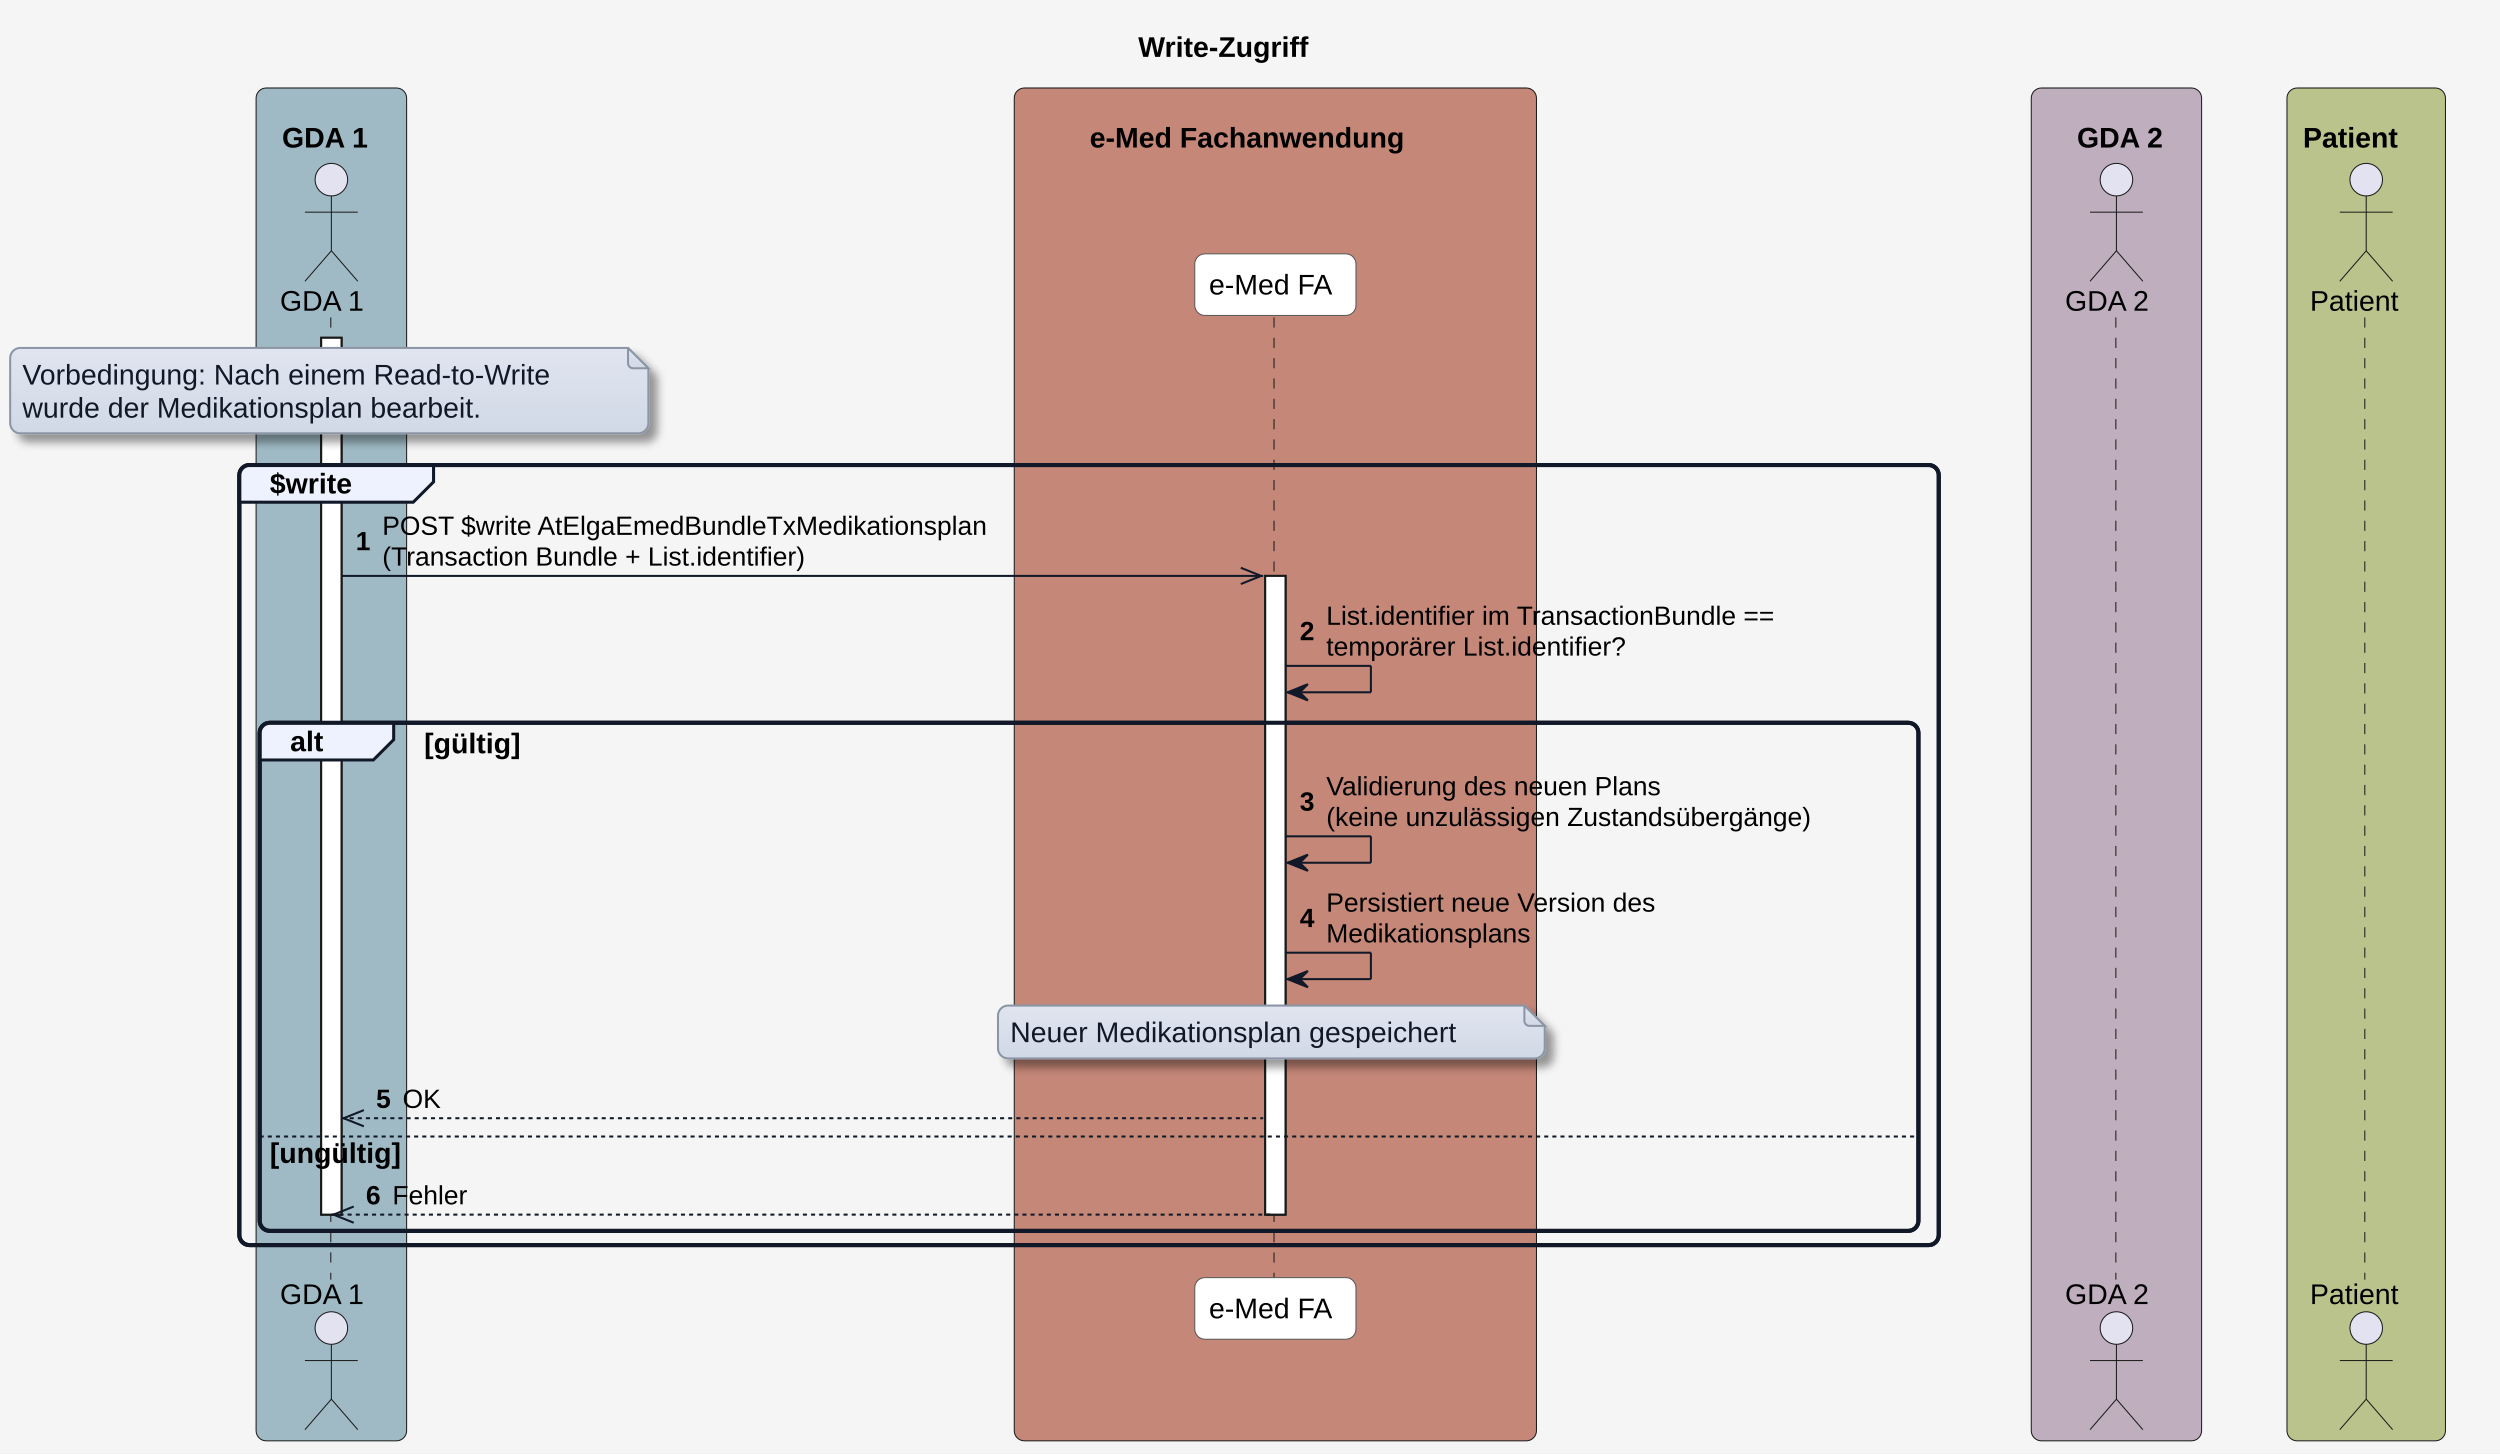
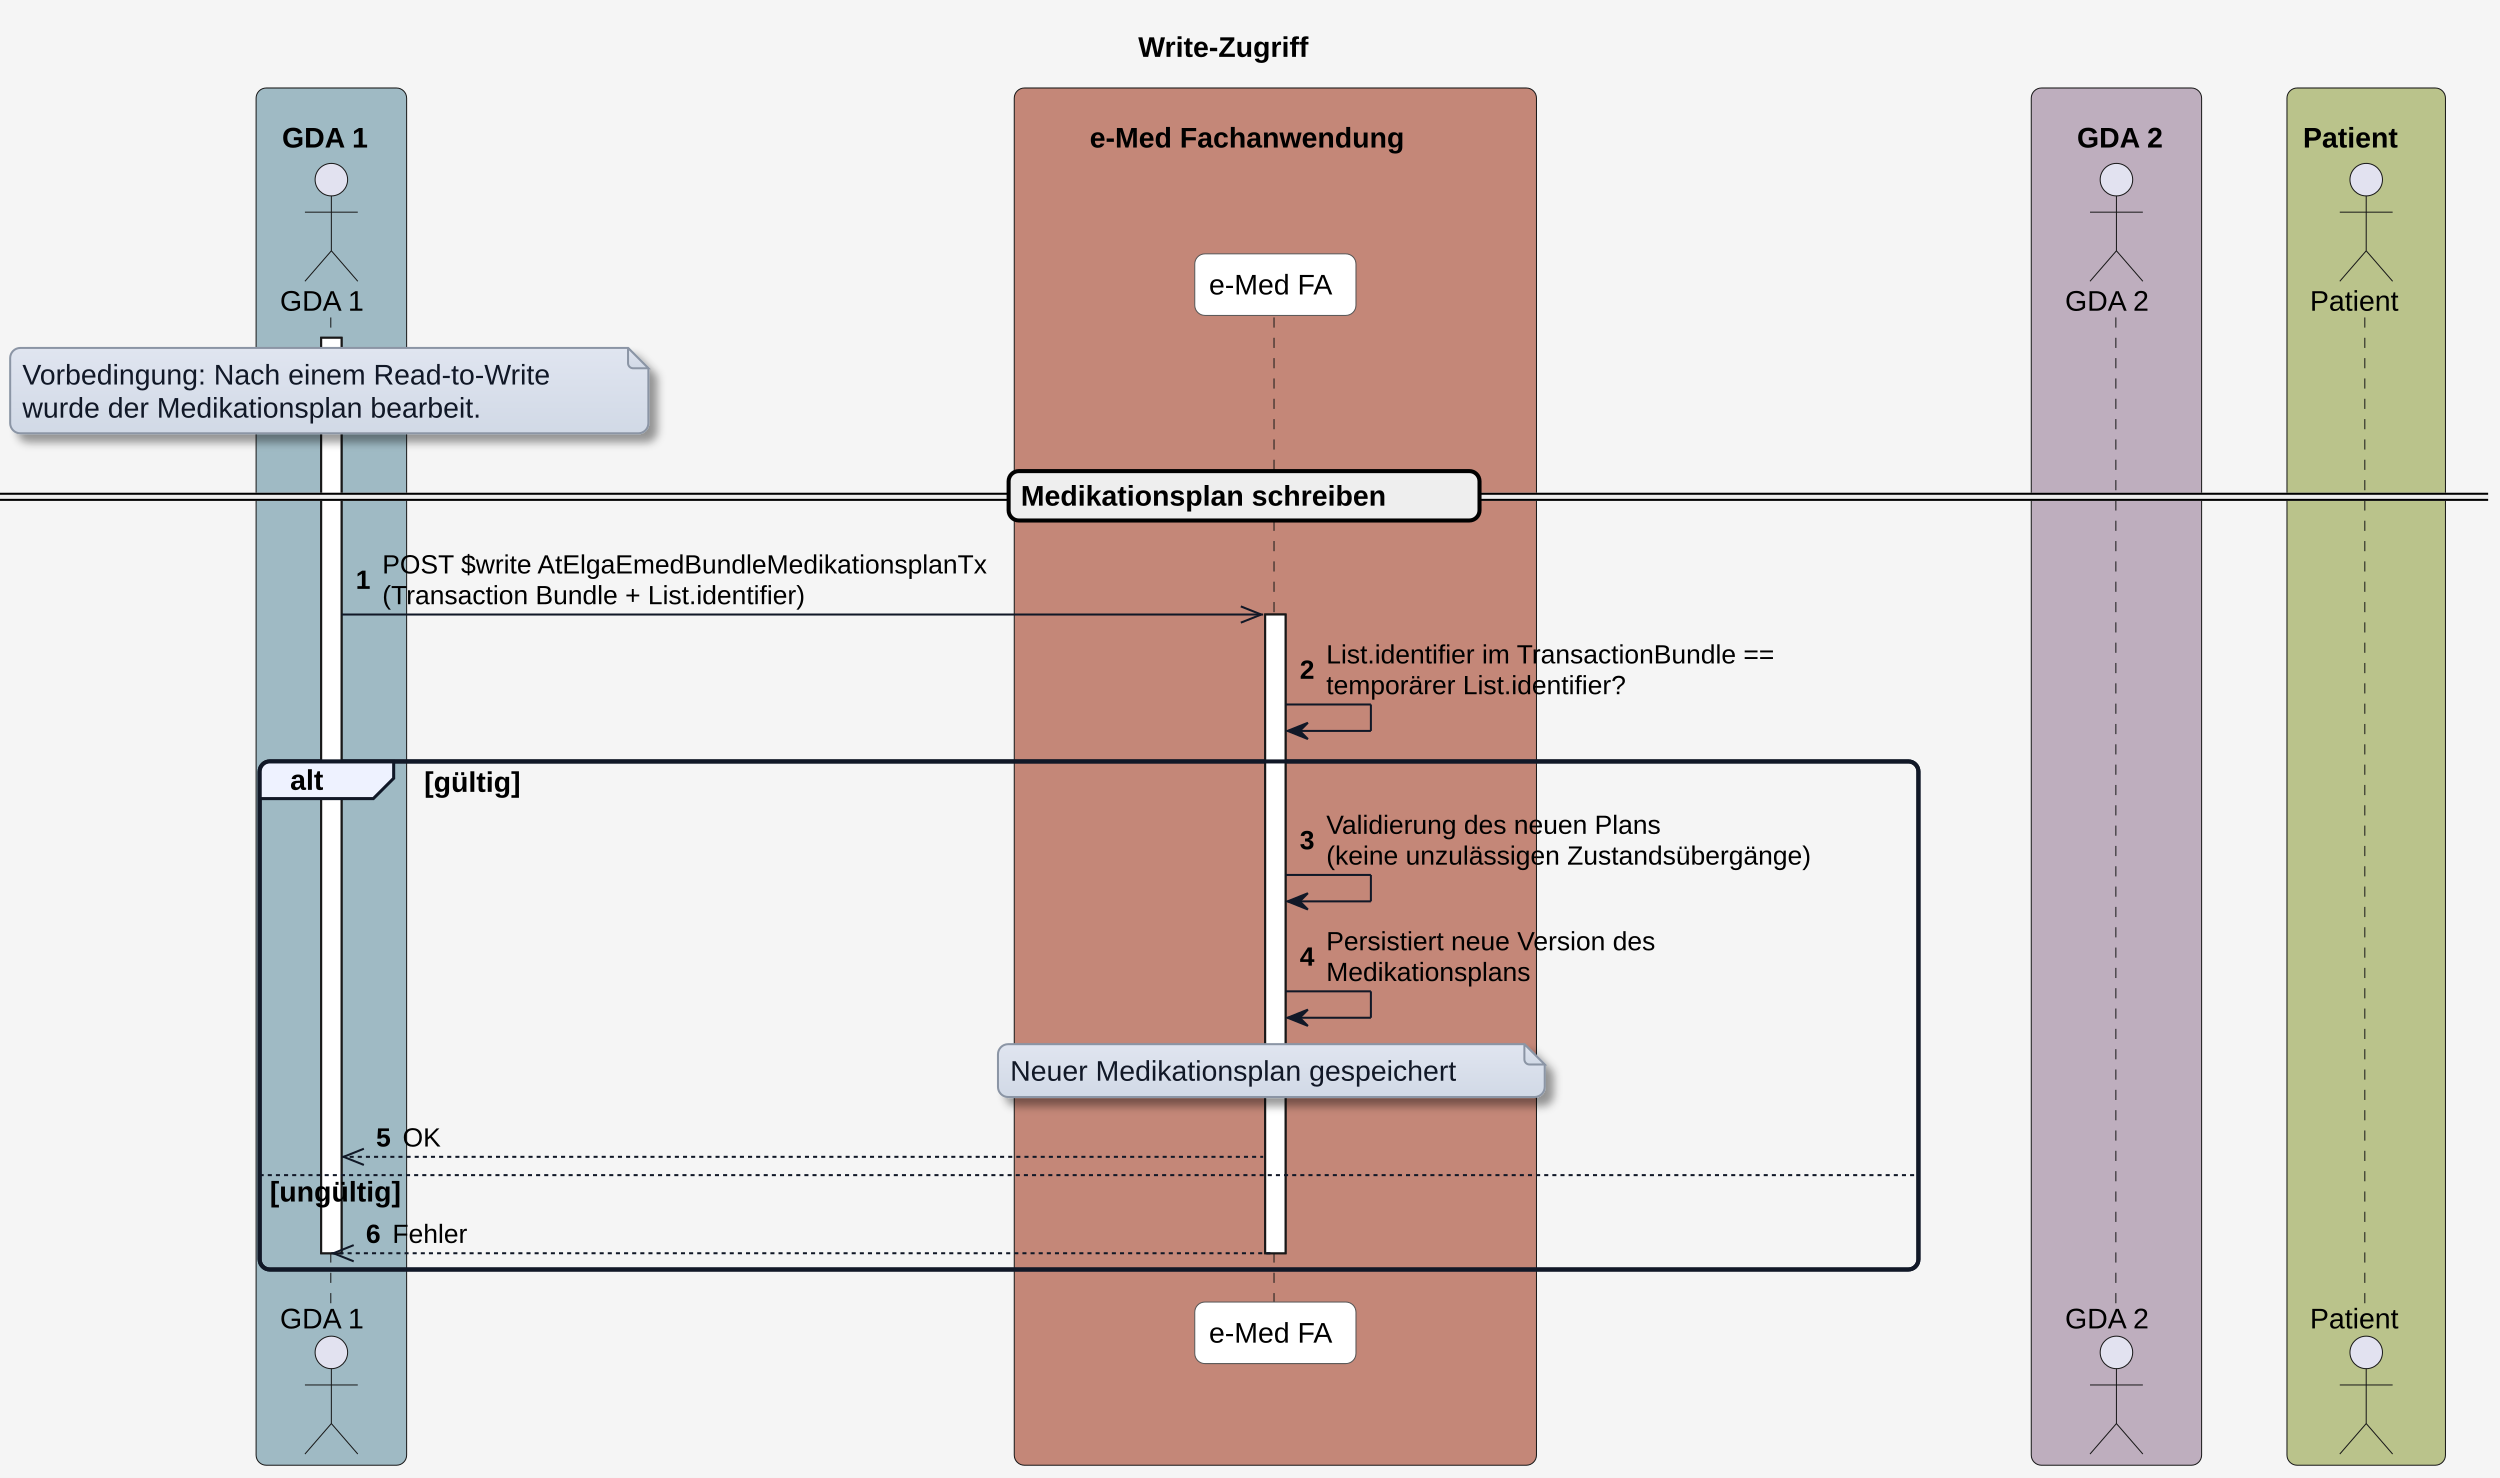
- <svg xmlns="http://www.w3.org/2000/svg" contentStyleType="text/css" data-diagram-type="SEQUENCE" height="715px" preserveAspectRatio="none" style="width:1230px;height:715px;background:#F5F5F5;" version="1.1" viewBox="0 0 1230 715" width="1230px" zoomAndPan="magnify">
+ <svg xmlns="http://www.w3.org/2000/svg" contentStyleType="text/css" data-diagram-type="SEQUENCE" height="727px" preserveAspectRatio="none" style="width:1230px;height:727px;background:#F5F5F5;" version="1.1" viewBox="0 0 1230 727" width="1230px" zoomAndPan="magnify">
  <defs>
-     <linearGradient id="g1ucpzm9x3hfbl0" x1="50%" x2="50%" y1="0%" y2="100%">
+     <linearGradient id="g3j3y6o9hntjm0" x1="50%" x2="50%" y1="0%" y2="100%">
      <stop offset="0%" stop-color="#E0E5F0" />
      <stop offset="100%" stop-color="#D1D9E6" />
    </linearGradient>
-     <filter height="300%" id="f1ucpzm9x3hfbl" width="300%" x="-1" y="-1">
+     <filter height="300%" id="f3j3y6o9hntjm" width="300%" x="-1" y="-1">
      <feGaussianBlur result="blurOut" stdDeviation="2" />
      <feColorMatrix in="blurOut" result="blurOut2" type="matrix" values="0 0 0 0 0 0 0 0 0 0 0 0 0 0 0 0 0 0 .4 0" />
      <feOffset dx="4" dy="4" in="blurOut2" result="blurOut3" />
      <feBlend in="SourceGraphic" in2="blurOut3" mode="normal" />
    </filter>
  </defs>
  <g>
-     <rect fill="#F5F5F5" height="715" style="stroke:none;stroke-width:1;" width="1230" x="0" y="0" />
+     <rect fill="#F5F5F5" height="727" style="stroke:none;stroke-width:1;" width="1230" x="0" y="0" />
    <g class="title" data-source-line="1">
      <text fill="#000000" font-family="'Arial'" font-size="14" font-weight="700" lengthAdjust="spacing" textLength="103.168" x="559.998" y="27.995">Write-Zugriff</text>
    </g>
-     <rect fill="#9FBAC4" height="665.594" rx="5" ry="5" style="stroke:#181818;stroke-width:0.5;" width="74.059" x="126" y="43.297" />
+     <rect fill="#9FBAC4" height="677.594" rx="5" ry="5" style="stroke:#181818;stroke-width:0.5;" width="74.059" x="126" y="43.297" />
    <text fill="#000000" font-family="'Arial'" font-size="14" font-weight="700" lengthAdjust="spacing" textLength="4.874" x="129" y="56.292"> </text>
    <text fill="#000000" font-family="'Arial'" font-size="14" font-weight="700" lengthAdjust="spacing" textLength="48.562" x="138.748" y="72.589">GDA 1</text>
-     <rect fill="#C48778" height="665.594" rx="5" ry="5" style="stroke:#181818;stroke-width:0.5;" width="256.927" x="499.016" y="43.297" />
+     <rect fill="#C48778" height="677.594" rx="5" ry="5" style="stroke:#181818;stroke-width:0.5;" width="256.927" x="499.016" y="43.297" />
    <text fill="#000000" font-family="'Arial'" font-size="14" font-weight="700" lengthAdjust="spacing" textLength="4.874" x="502.016" y="56.292"> </text>
    <text fill="#000000" font-family="'Arial'" font-size="14" font-weight="700" lengthAdjust="spacing" textLength="182.69" x="536.134" y="72.589">e-Med Fachanwendung</text>
-     <rect fill="#BEAEBE" height="665.594" rx="5" ry="5" style="stroke:#181818;stroke-width:0.5;" width="83.807" x="999.382" y="43.297" />
+     <rect fill="#BEAEBE" height="677.594" rx="5" ry="5" style="stroke:#181818;stroke-width:0.5;" width="83.807" x="999.382" y="43.297" />
    <text fill="#000000" font-family="'Arial'" font-size="14" font-weight="700" lengthAdjust="spacing" textLength="4.874" x="1002.382" y="56.292"> </text>
    <text fill="#000000" font-family="'Arial'" font-size="14" font-weight="700" lengthAdjust="spacing" textLength="48.562" x="1021.878" y="72.589">GDA 2</text>
-     <rect fill="#BAC38B" height="665.594" rx="5" ry="5" style="stroke:#181818;stroke-width:0.5;" width="77.976" x="1125.188" y="43.297" />
+     <rect fill="#BAC38B" height="677.594" rx="5" ry="5" style="stroke:#181818;stroke-width:0.5;" width="77.976" x="1125.188" y="43.297" />
    <text fill="#000000" font-family="'Arial'" font-size="14" font-weight="700" lengthAdjust="spacing" textLength="4.874" x="1128.188" y="56.292"> </text>
    <text fill="#000000" font-family="'Arial'" font-size="14" font-weight="700" lengthAdjust="spacing" textLength="57.353" x="1133.062" y="72.589">Patient</text>
    <g>
-       <rect fill="#FFFFFF" height="431.406" style="stroke:#181818;stroke-width:1;" width="10" x="158.029" y="166.188" />
+       <rect fill="#FFFFFF" height="450.406" style="stroke:#181818;stroke-width:1;" width="10" x="158.029" y="166.188" />
    </g>
    <g>
-       <rect fill="#FFFFFF" height="314.25" style="stroke:#181818;stroke-width:1;" width="10" x="622.48" y="283.344" />
+       <rect fill="#FFFFFF" height="314.25" style="stroke:#181818;stroke-width:1;" width="10" x="622.48" y="302.344" />
    </g>
-     <rect fill="none" height="383.812" rx="5" ry="5" style="stroke:#111827;stroke-width:2;" width="836.115" x="117.748" y="228.781" />
-     <rect fill="none" height="249.984" rx="5" ry="5" style="stroke:#111827;stroke-width:2;" width="816.115" x="127.748" y="355.609" />
+     <rect fill="none" height="249.984" rx="5" ry="5" style="stroke:#111827;stroke-width:2;" width="816.115" x="127.748" y="374.609" />
    <g class="participant-lifeline" data-entity-uid="part1" data-qualified-name="GDA_1" data-source-line="42" id="part1-lifeline">
      <g>
-         <rect fill="#000000" fill-opacity="0" height="473.406" width="8" x="159.029" y="156.188" />
-         <line style="stroke:#181818;stroke-width:0.5;stroke-dasharray:5,5;" x1="162.748" x2="162.748" y1="156.188" y2="629.594" />
+         <rect fill="#000000" fill-opacity="0" height="485.406" width="8" x="159.029" y="156.188" />
+         <line style="stroke:#181818;stroke-width:0.5;stroke-dasharray:5,5;" x1="162.748" x2="162.748" y1="156.188" y2="641.594" />
      </g>
    </g>
    <g class="participant-lifeline" data-entity-uid="part2" data-qualified-name="eMed_FA" data-source-line="46" id="part2-lifeline">
      <g>
-         <rect fill="#000000" fill-opacity="0" height="473.406" width="8" x="623.48" y="156.188" />
-         <line style="stroke:#181818;stroke-width:0.5;stroke-dasharray:5,5;" x1="626.817" x2="626.817" y1="156.188" y2="629.594" />
+         <rect fill="#000000" fill-opacity="0" height="485.406" width="8" x="623.48" y="156.188" />
+         <line style="stroke:#181818;stroke-width:0.5;stroke-dasharray:5,5;" x1="626.817" x2="626.817" y1="156.188" y2="641.594" />
      </g>
    </g>
    <g class="participant-lifeline" data-entity-uid="part3" data-qualified-name="GDA_2" data-source-line="50" id="part3-lifeline">
      <g>
-         <rect fill="#000000" fill-opacity="0" height="473.406" width="8" x="1037.285" y="156.188" />
-         <line style="stroke:#181818;stroke-width:0.5;stroke-dasharray:5,5;" x1="1041.003" x2="1041.003" y1="156.188" y2="629.594" />
+         <rect fill="#000000" fill-opacity="0" height="485.406" width="8" x="1037.285" y="156.188" />
+         <line style="stroke:#181818;stroke-width:0.5;stroke-dasharray:5,5;" x1="1041.003" x2="1041.003" y1="156.188" y2="641.594" />
      </g>
    </g>
    <g class="participant-lifeline" data-entity-uid="part4" data-qualified-name="Patient" data-source-line="54" id="part4-lifeline">
      <g>
-         <rect fill="#000000" fill-opacity="0" height="473.406" width="8" x="1160.176" y="156.188" />
-         <line style="stroke:#181818;stroke-width:0.5;stroke-dasharray:5,5;" x1="1163.488" x2="1163.488" y1="156.188" y2="629.594" />
+         <rect fill="#000000" fill-opacity="0" height="485.406" width="8" x="1160.176" y="156.188" />
+         <line style="stroke:#181818;stroke-width:0.5;stroke-dasharray:5,5;" x1="1163.488" x2="1163.488" y1="156.188" y2="641.594" />
      </g>
    </g>
    <g class="participant participant-head" data-entity-uid="part1" data-qualified-name="GDA_1" data-source-line="42" id="part1-head">
      <text fill="#000000" font-family="'Arial'" font-size="14" lengthAdjust="spacing" textLength="44.563" x="137.748" y="152.886">GDA 1</text>
      <ellipse cx="163.029" cy="88.391" fill="#E2E2F0" rx="8" ry="8" style="stroke:#181818;stroke-width:0.5;" />
      <path d="M163.029,96.391 L163.029,123.391 M150.029,104.391 L176.029,104.391 M163.029,123.391 L150.029,138.391 M163.029,123.391 L176.029,138.391" fill="none" style="stroke:#181818;stroke-width:0.5;" />
    </g>
    <g class="participant participant-tail" data-entity-uid="part1" data-qualified-name="GDA_1" data-source-line="42" id="part1-tail">
-       <text fill="#000000" font-family="'Arial'" font-size="14" lengthAdjust="spacing" textLength="44.563" x="137.748" y="641.589">GDA 1</text>
-       <ellipse cx="163.029" cy="653.391" fill="#E2E2F0" rx="8" ry="8" style="stroke:#181818;stroke-width:0.5;" />
-       <path d="M163.029,661.391 L163.029,688.391 M150.029,669.391 L176.029,669.391 M163.029,688.391 L150.029,703.391 M163.029,688.391 L176.029,703.391" fill="none" style="stroke:#181818;stroke-width:0.5;" />
+       <text fill="#000000" font-family="'Arial'" font-size="14" lengthAdjust="spacing" textLength="44.563" x="137.748" y="653.589">GDA 1</text>
+       <ellipse cx="163.029" cy="665.391" fill="#E2E2F0" rx="8" ry="8" style="stroke:#181818;stroke-width:0.5;" />
+       <path d="M163.029,673.391 L163.029,700.391 M150.029,681.391 L176.029,681.391 M163.029,700.391 L150.029,715.391 M163.029,700.391 L176.029,715.391" fill="none" style="stroke:#181818;stroke-width:0.5;" />
    </g>
    <g class="participant participant-head" data-entity-uid="part2" data-qualified-name="eMed_FA" data-source-line="46" id="part2-head">
      <rect fill="#FFFFFF" height="30.297" rx="5" ry="5" style="stroke:#555555;stroke-width:0.5;" width="79.324" x="587.817" y="124.891" />
      <text fill="#000000" font-family="'Arial'" font-size="14" lengthAdjust="spacing" textLength="65.324" x="594.817" y="144.886">e-Med FA</text>
    </g>
    <g class="participant participant-tail" data-entity-uid="part2" data-qualified-name="eMed_FA" data-source-line="46" id="part2-tail">
-       <rect fill="#FFFFFF" height="30.297" rx="5" ry="5" style="stroke:#555555;stroke-width:0.5;" width="79.324" x="587.817" y="628.594" />
-       <text fill="#000000" font-family="'Arial'" font-size="14" lengthAdjust="spacing" textLength="65.324" x="594.817" y="648.589">e-Med FA</text>
+       <rect fill="#FFFFFF" height="30.297" rx="5" ry="5" style="stroke:#555555;stroke-width:0.5;" width="79.324" x="587.817" y="640.594" />
+       <text fill="#000000" font-family="'Arial'" font-size="14" lengthAdjust="spacing" textLength="65.324" x="594.817" y="660.589">e-Med FA</text>
    </g>
    <g class="participant participant-head" data-entity-uid="part3" data-qualified-name="GDA_2" data-source-line="50" id="part3-head">
      <text fill="#000000" font-family="'Arial'" font-size="14" lengthAdjust="spacing" textLength="44.563" x="1016.003" y="152.886">GDA 2</text>
      <ellipse cx="1041.285" cy="88.391" fill="#E2E2F0" rx="8" ry="8" style="stroke:#181818;stroke-width:0.5;" />
      <path d="M1041.285,96.391 L1041.285,123.391 M1028.285,104.391 L1054.285,104.391 M1041.285,123.391 L1028.285,138.391 M1041.285,123.391 L1054.285,138.391" fill="none" style="stroke:#181818;stroke-width:0.5;" />
    </g>
    <g class="participant participant-tail" data-entity-uid="part3" data-qualified-name="GDA_2" data-source-line="50" id="part3-tail">
-       <text fill="#000000" font-family="'Arial'" font-size="14" lengthAdjust="spacing" textLength="44.563" x="1016.003" y="641.589">GDA 2</text>
-       <ellipse cx="1041.285" cy="653.391" fill="#E2E2F0" rx="8" ry="8" style="stroke:#181818;stroke-width:0.5;" />
-       <path d="M1041.285,661.391 L1041.285,688.391 M1028.285,669.391 L1054.285,669.391 M1041.285,688.391 L1028.285,703.391 M1041.285,688.391 L1054.285,703.391" fill="none" style="stroke:#181818;stroke-width:0.5;" />
+       <text fill="#000000" font-family="'Arial'" font-size="14" lengthAdjust="spacing" textLength="44.563" x="1016.003" y="653.589">GDA 2</text>
+       <ellipse cx="1041.285" cy="665.391" fill="#E2E2F0" rx="8" ry="8" style="stroke:#181818;stroke-width:0.5;" />
+       <path d="M1041.285,673.391 L1041.285,700.391 M1028.285,681.391 L1054.285,681.391 M1041.285,700.391 L1028.285,715.391 M1041.285,700.391 L1054.285,715.391" fill="none" style="stroke:#181818;stroke-width:0.5;" />
    </g>
    <g class="participant participant-head" data-entity-uid="part4" data-qualified-name="Patient" data-source-line="54" id="part4-head">
      <text fill="#000000" font-family="'Arial'" font-size="14" lengthAdjust="spacing" textLength="49.376" x="1136.488" y="152.886">Patient</text>
      <ellipse cx="1164.176" cy="88.391" fill="#E2E2F0" rx="8" ry="8" style="stroke:#181818;stroke-width:0.5;" />
      <path d="M1164.176,96.391 L1164.176,123.391 M1151.176,104.391 L1177.176,104.391 M1164.176,123.391 L1151.176,138.391 M1164.176,123.391 L1177.176,138.391" fill="none" style="stroke:#181818;stroke-width:0.5;" />
    </g>
    <g class="participant participant-tail" data-entity-uid="part4" data-qualified-name="Patient" data-source-line="54" id="part4-tail">
-       <text fill="#000000" font-family="'Arial'" font-size="14" lengthAdjust="spacing" textLength="49.376" x="1136.488" y="641.589">Patient</text>
-       <ellipse cx="1164.176" cy="653.391" fill="#E2E2F0" rx="8" ry="8" style="stroke:#181818;stroke-width:0.5;" />
-       <path d="M1164.176,661.391 L1164.176,688.391 M1151.176,669.391 L1177.176,669.391 M1164.176,688.391 L1151.176,703.391 M1164.176,688.391 L1177.176,703.391" fill="none" style="stroke:#181818;stroke-width:0.5;" />
+       <text fill="#000000" font-family="'Arial'" font-size="14" lengthAdjust="spacing" textLength="49.376" x="1136.488" y="653.589">Patient</text>
+       <ellipse cx="1164.176" cy="665.391" fill="#E2E2F0" rx="8" ry="8" style="stroke:#181818;stroke-width:0.5;" />
+       <path d="M1164.176,673.391 L1164.176,700.391 M1151.176,681.391 L1177.176,681.391 M1164.176,700.391 L1151.176,715.391 M1164.176,700.391 L1177.176,715.391" fill="none" style="stroke:#181818;stroke-width:0.5;" />
    </g>
    <g>
-       <rect fill="#FFFFFF" height="431.406" style="stroke:#181818;stroke-width:1;" width="10" x="158.029" y="166.188" />
+       <rect fill="#FFFFFF" height="450.406" style="stroke:#181818;stroke-width:1;" width="10" x="158.029" y="166.188" />
    </g>
    <g>
-       <rect fill="#FFFFFF" height="314.25" style="stroke:#181818;stroke-width:1;" width="10" x="622.48" y="283.344" />
+       <rect fill="#FFFFFF" height="314.25" style="stroke:#181818;stroke-width:1;" width="10" x="622.48" y="302.344" />
    </g>
-     <path d="M5,176.188 L5,208.188 A5,5 0 0 0 10,213.188 L314,213.188 A5,5 0 0 0 319,208.188 L319,181.188 L309,171.188 L10,171.188 A5,5 0 0 0 5,176.188" fill="url(#g1ucpzm9x3hfbl0)" filter="url(#f1ucpzm9x3hfbl)" style="stroke:#8B95A5;stroke-width:1;" />
-     <path d="M309,171.188 L309,178.688 A2.5,2.5 0 0 0 311.5,181.188 L319,181.188 L309,171.188" fill="url(#g1ucpzm9x3hfbl0)" style="stroke:#8B95A5;stroke-width:1;" />
+     <path d="M5,176.188 L5,208.188 A5,5 0 0 0 10,213.188 L314,213.188 A5,5 0 0 0 319,208.188 L319,181.188 L309,171.188 L10,171.188 A5,5 0 0 0 5,176.188" fill="url(#g3j3y6o9hntjm0)" filter="url(#f3j3y6o9hntjm)" style="stroke:#8B95A5;stroke-width:1;" />
+     <path d="M309,171.188 L309,178.688 A2.5,2.5 0 0 0 311.5,181.188 L319,181.188 L309,171.188" fill="url(#g3j3y6o9hntjm0)" style="stroke:#8B95A5;stroke-width:1;" />
    <text fill="#111827" font-family="'Arial'" font-size="14" lengthAdjust="spacing" textLength="293.44" x="11" y="189.183">Vorbedingung: Nach einem Read-to-Write</text>
    <text fill="#111827" font-family="'Arial'" font-size="14" lengthAdjust="spacing" textLength="257.845" x="11" y="205.48">wurde der Medikationsplan bearbeit.</text>
-     <path d="M122.748,228.781 L213.313,228.781 L213.313,237.078 L203.313,247.078 L117.748,247.078 L117.748,233.781 A5,5 0 0 1 122.748,228.781" fill="#EEF2FF" style="stroke:#111827;stroke-width:1.5;" />
-     <rect fill="none" height="383.812" rx="5" ry="5" style="stroke:#111827;stroke-width:2;" width="836.115" x="117.748" y="228.781" />
-     <text fill="#000000" font-family="'Arial'" font-size="14" font-weight="700" lengthAdjust="spacing" textLength="50.565" x="132.748" y="242.776">$write</text>
+     <rect fill="#EEEEEE" height="3" rx="5" ry="5" style="stroke:#EEEEEE;stroke-width:1;" width="1224.164" x="0" y="242.93" />
+     <line style="stroke:#000000;stroke-width:1;" x1="0" x2="1224.164" y1="242.93" y2="242.93" />
+     <line style="stroke:#000000;stroke-width:1;" x1="0" x2="1224.164" y1="245.93" y2="245.93" />
+     <rect fill="#EEEEEE" height="24.297" rx="5" ry="5" style="stroke:#000000;stroke-width:2;" width="231.677" x="496.244" y="231.781" />
+     <text fill="#000000" font-family="'Arial'" font-size="14" font-weight="700" lengthAdjust="spacing" textLength="212.803" x="502.244" y="248.776">Medikationsplan schreiben</text>
    <g class="message" data-entity-1="part1" data-entity-2="part2" data-source-line="69" id="msg1">
-       <line style="stroke:#111827;stroke-width:1;" x1="620.48" x2="610.48" y1="283.344" y2="279.344" />
-       <line style="stroke:#111827;stroke-width:1;" x1="620.48" x2="610.48" y1="283.344" y2="287.344" />
-       <line style="stroke:#111827;stroke-width:1;" x1="168.029" x2="621.48" y1="283.344" y2="283.344" />
-       <text fill="#000000" font-family="'Arial'" font-size="13" font-weight="700" lengthAdjust="spacing" textLength="9.045" x="175.029" y="270.711">1</text>
-       <text fill="#000000" font-family="'Arial'" font-size="13" lengthAdjust="spacing" textLength="329.856" x="188.075" y="263.145">POST $write AtElgaEmedBundleTxMedikationsplan</text>
-       <text fill="#000000" font-family="'Arial'" font-size="13" lengthAdjust="spacing" textLength="240.17" x="188.075" y="278.278">(Transaction Bundle + List.identifier)</text>
+       <line style="stroke:#111827;stroke-width:1;" x1="620.48" x2="610.48" y1="302.344" y2="298.344" />
+       <line style="stroke:#111827;stroke-width:1;" x1="620.48" x2="610.48" y1="302.344" y2="306.344" />
+       <line style="stroke:#111827;stroke-width:1;" x1="168.029" x2="621.48" y1="302.344" y2="302.344" />
+       <text fill="#000000" font-family="'Arial'" font-size="13" font-weight="700" lengthAdjust="spacing" textLength="9.045" x="175.029" y="289.711">1</text>
+       <text fill="#000000" font-family="'Arial'" font-size="13" lengthAdjust="spacing" textLength="329.856" x="188.075" y="282.145">POST $write AtElgaEmedBundleMedikationsplanTx</text>
+       <text fill="#000000" font-family="'Arial'" font-size="13" lengthAdjust="spacing" textLength="240.17" x="188.075" y="297.278">(Transaction Bundle + List.identifier)</text>
    </g>
    <g class="message" data-entity-1="part2" data-entity-2="part2" data-source-line="72" id="msg2">
-       <line style="stroke:#111827;stroke-width:1;" x1="632.48" x2="674.48" y1="327.609" y2="327.609" />
-       <line style="stroke:#111827;stroke-width:1;" x1="674.48" x2="674.48" y1="327.609" y2="340.609" />
-       <line style="stroke:#111827;stroke-width:1;" x1="633.48" x2="674.48" y1="340.609" y2="340.609" />
-       <polygon fill="#111827" points="643.48,336.609,633.48,340.609,643.48,344.609,639.48,340.609" style="stroke:#111827;stroke-width:1;" />
-       <text fill="#000000" font-family="'Arial'" font-size="13" font-weight="700" lengthAdjust="spacing" textLength="9.045" x="639.48" y="314.977">2</text>
-       <text fill="#000000" font-family="'Arial'" font-size="13" lengthAdjust="spacing" textLength="257.194" x="652.525" y="307.411">List.identifier im TransactionBundle ==</text>
-       <text fill="#000000" font-family="'Arial'" font-size="13" lengthAdjust="spacing" textLength="170.193" x="652.525" y="322.543">temporärer List.identifier?</text>
+       <line style="stroke:#111827;stroke-width:1;" x1="632.48" x2="674.48" y1="346.609" y2="346.609" />
+       <line style="stroke:#111827;stroke-width:1;" x1="674.48" x2="674.48" y1="346.609" y2="359.609" />
+       <line style="stroke:#111827;stroke-width:1;" x1="633.48" x2="674.48" y1="359.609" y2="359.609" />
+       <polygon fill="#111827" points="643.48,355.609,633.48,359.609,643.48,363.609,639.48,359.609" style="stroke:#111827;stroke-width:1;" />
+       <text fill="#000000" font-family="'Arial'" font-size="13" font-weight="700" lengthAdjust="spacing" textLength="9.045" x="639.48" y="333.977">2</text>
+       <text fill="#000000" font-family="'Arial'" font-size="13" lengthAdjust="spacing" textLength="257.194" x="652.525" y="326.411">List.identifier im TransactionBundle ==</text>
+       <text fill="#000000" font-family="'Arial'" font-size="13" lengthAdjust="spacing" textLength="170.193" x="652.525" y="341.543">temporärer List.identifier?</text>
    </g>
-     <path d="M132.748,355.609 L193.686,355.609 L193.686,363.906 L183.686,373.906 L127.748,373.906 L127.748,360.609 A5,5 0 0 1 132.748,355.609" fill="#EEF2FF" style="stroke:#111827;stroke-width:1.5;" />
-     <rect fill="none" height="249.984" rx="5" ry="5" style="stroke:#111827;stroke-width:2;" width="816.115" x="127.748" y="355.609" />
-     <text fill="#000000" font-family="'Arial'" font-size="14" font-weight="700" lengthAdjust="spacing" textLength="20.939" x="142.748" y="369.604">alt</text>
-     <text fill="#000000" font-family="'Arial'" font-size="14" font-weight="700" lengthAdjust="spacing" textLength="59.097" x="208.686" y="370.604">[gültig]</text>
+     <path d="M132.748,374.609 L193.686,374.609 L193.686,382.906 L183.686,392.906 L127.748,392.906 L127.748,379.609 A5,5 0 0 1 132.748,374.609" fill="#EEF2FF" style="stroke:#111827;stroke-width:1.5;" />
+     <rect fill="none" height="249.984" rx="5" ry="5" style="stroke:#111827;stroke-width:2;" width="816.115" x="127.748" y="374.609" />
+     <text fill="#000000" font-family="'Arial'" font-size="14" font-weight="700" lengthAdjust="spacing" textLength="20.939" x="142.748" y="388.604">alt</text>
+     <text fill="#000000" font-family="'Arial'" font-size="14" font-weight="700" lengthAdjust="spacing" textLength="59.097" x="208.686" y="389.604">[gültig]</text>
    <g class="message" data-entity-1="part2" data-entity-2="part2" data-source-line="75" id="msg3">
-       <line style="stroke:#111827;stroke-width:1;" x1="632.48" x2="674.48" y1="411.469" y2="411.469" />
-       <line style="stroke:#111827;stroke-width:1;" x1="674.48" x2="674.48" y1="411.469" y2="424.469" />
-       <line style="stroke:#111827;stroke-width:1;" x1="633.48" x2="674.48" y1="424.469" y2="424.469" />
-       <polygon fill="#111827" points="643.48,420.469,633.48,424.469,643.48,428.469,639.48,424.469" style="stroke:#111827;stroke-width:1;" />
-       <text fill="#000000" font-family="'Arial'" font-size="13" font-weight="700" lengthAdjust="spacing" textLength="9.045" x="639.48" y="398.836">3</text>
-       <text fill="#000000" font-family="'Arial'" font-size="13" lengthAdjust="spacing" textLength="184.583" x="652.525" y="391.27">Validierung des neuen Plans</text>
-       <text fill="#000000" font-family="'Arial'" font-size="13" lengthAdjust="spacing" textLength="269.337" x="652.525" y="406.403">(keine unzulässigen Zustandsübergänge)</text>
+       <line style="stroke:#111827;stroke-width:1;" x1="632.48" x2="674.48" y1="430.469" y2="430.469" />
+       <line style="stroke:#111827;stroke-width:1;" x1="674.48" x2="674.48" y1="430.469" y2="443.469" />
+       <line style="stroke:#111827;stroke-width:1;" x1="633.48" x2="674.48" y1="443.469" y2="443.469" />
+       <polygon fill="#111827" points="643.48,439.469,633.48,443.469,643.48,447.469,639.48,443.469" style="stroke:#111827;stroke-width:1;" />
+       <text fill="#000000" font-family="'Arial'" font-size="13" font-weight="700" lengthAdjust="spacing" textLength="9.045" x="639.48" y="417.836">3</text>
+       <text fill="#000000" font-family="'Arial'" font-size="13" lengthAdjust="spacing" textLength="184.583" x="652.525" y="410.27">Validierung des neuen Plans</text>
+       <text fill="#000000" font-family="'Arial'" font-size="13" lengthAdjust="spacing" textLength="269.337" x="652.525" y="425.403">(keine unzulässigen Zustandsübergänge)</text>
    </g>
    <g class="message" data-entity-1="part2" data-entity-2="part2" data-source-line="76" id="msg4">
-       <line style="stroke:#111827;stroke-width:1;" x1="632.48" x2="674.48" y1="468.734" y2="468.734" />
-       <line style="stroke:#111827;stroke-width:1;" x1="674.48" x2="674.48" y1="468.734" y2="481.734" />
-       <line style="stroke:#111827;stroke-width:1;" x1="633.48" x2="674.48" y1="481.734" y2="481.734" />
-       <polygon fill="#111827" points="643.48,477.734,633.48,481.734,643.48,485.734,639.48,481.734" style="stroke:#111827;stroke-width:1;" />
-       <text fill="#000000" font-family="'Arial'" font-size="13" font-weight="700" lengthAdjust="spacing" textLength="9.045" x="639.48" y="456.102">4</text>
-       <text fill="#000000" font-family="'Arial'" font-size="13" lengthAdjust="spacing" textLength="182.197" x="652.525" y="448.536">Persistiert neue Version des</text>
-       <text fill="#000000" font-family="'Arial'" font-size="13" lengthAdjust="spacing" textLength="113.09" x="652.525" y="463.668">Medikationsplans</text>
+       <line style="stroke:#111827;stroke-width:1;" x1="632.48" x2="674.48" y1="487.734" y2="487.734" />
+       <line style="stroke:#111827;stroke-width:1;" x1="674.48" x2="674.48" y1="487.734" y2="500.734" />
+       <line style="stroke:#111827;stroke-width:1;" x1="633.48" x2="674.48" y1="500.734" y2="500.734" />
+       <polygon fill="#111827" points="643.48,496.734,633.48,500.734,643.48,504.734,639.48,500.734" style="stroke:#111827;stroke-width:1;" />
+       <text fill="#000000" font-family="'Arial'" font-size="13" font-weight="700" lengthAdjust="spacing" textLength="9.045" x="639.48" y="475.102">4</text>
+       <text fill="#000000" font-family="'Arial'" font-size="13" lengthAdjust="spacing" textLength="182.197" x="652.525" y="467.536">Persistiert neue Version des</text>
+       <text fill="#000000" font-family="'Arial'" font-size="13" lengthAdjust="spacing" textLength="113.09" x="652.525" y="482.668">Medikationsplans</text>
    </g>
-     <path d="M491,499.734 L491,515.734 A5,5 0 0 0 496,520.734 L755,520.734 A5,5 0 0 0 760,515.734 L760,504.734 L750,494.734 L496,494.734 A5,5 0 0 0 491,499.734" fill="url(#g1ucpzm9x3hfbl0)" filter="url(#f1ucpzm9x3hfbl)" style="stroke:#8B95A5;stroke-width:1;" />
-     <path d="M750,494.734 L750,502.234 A2.5,2.5 0 0 0 752.5,504.734 L760,504.734 L750,494.734" fill="url(#g1ucpzm9x3hfbl0)" style="stroke:#8B95A5;stroke-width:1;" />
-     <text fill="#111827" font-family="'Arial'" font-size="14" lengthAdjust="spacing" textLength="248.336" x="497" y="512.73">Neuer Medikationsplan gespeichert</text>
+     <path d="M491,518.734 L491,534.734 A5,5 0 0 0 496,539.734 L755,539.734 A5,5 0 0 0 760,534.734 L760,523.734 L750,513.734 L496,513.734 A5,5 0 0 0 491,518.734" fill="url(#g3j3y6o9hntjm0)" filter="url(#f3j3y6o9hntjm)" style="stroke:#8B95A5;stroke-width:1;" />
+     <path d="M750,513.734 L750,521.234 A2.5,2.5 0 0 0 752.5,523.734 L760,523.734 L750,513.734" fill="url(#g3j3y6o9hntjm0)" style="stroke:#8B95A5;stroke-width:1;" />
+     <text fill="#111827" font-family="'Arial'" font-size="14" lengthAdjust="spacing" textLength="248.336" x="497" y="531.73">Neuer Medikationsplan gespeichert</text>
    <g class="message" data-entity-1="part2" data-entity-2="part1" data-source-line="82" id="msg5">
-       <line style="stroke:#111827;stroke-width:1;" x1="169.029" x2="179.029" y1="550.164" y2="546.164" />
-       <line style="stroke:#111827;stroke-width:1;" x1="169.029" x2="179.029" y1="550.164" y2="554.164" />
-       <line style="stroke:#111827;stroke-width:1;stroke-dasharray:2,2;" x1="168.029" x2="621.48" y1="550.164" y2="550.164" />
-       <text fill="#000000" font-family="'Arial'" font-size="13" font-weight="700" lengthAdjust="spacing" textLength="9.045" x="185.029" y="545.098">5</text>
-       <text fill="#000000" font-family="'Arial'" font-size="13" lengthAdjust="spacing" textLength="18.757" x="198.075" y="545.098">OK</text>
+       <line style="stroke:#111827;stroke-width:1;" x1="169.029" x2="179.029" y1="569.164" y2="565.164" />
+       <line style="stroke:#111827;stroke-width:1;" x1="169.029" x2="179.029" y1="569.164" y2="573.164" />
+       <line style="stroke:#111827;stroke-width:1;stroke-dasharray:2,2;" x1="168.029" x2="621.48" y1="569.164" y2="569.164" />
+       <text fill="#000000" font-family="'Arial'" font-size="13" font-weight="700" lengthAdjust="spacing" textLength="9.045" x="185.029" y="564.098">5</text>
+       <text fill="#000000" font-family="'Arial'" font-size="13" lengthAdjust="spacing" textLength="18.757" x="198.075" y="564.098">OK</text>
    </g>
-     <line style="stroke:#111827;stroke-width:1;stroke-dasharray:2,2;" x1="127.748" x2="943.862" y1="559.164" y2="559.164" />
-     <text fill="#000000" font-family="'Arial'" font-size="14" font-weight="700" lengthAdjust="spacing" textLength="79.03" x="132.748" y="572.159">[ungültig]</text>
+     <line style="stroke:#111827;stroke-width:1;stroke-dasharray:2,2;" x1="127.748" x2="943.862" y1="578.164" y2="578.164" />
+     <text fill="#000000" font-family="'Arial'" font-size="14" font-weight="700" lengthAdjust="spacing" textLength="79.03" x="132.748" y="591.159">[ungültig]</text>
    <g class="message" data-entity-1="part2" data-entity-2="part1" data-source-line="86" id="msg6">
-       <line style="stroke:#111827;stroke-width:1;" x1="164.029" x2="174.029" y1="597.594" y2="593.594" />
-       <line style="stroke:#111827;stroke-width:1;" x1="164.029" x2="174.029" y1="597.594" y2="601.594" />
-       <line style="stroke:#111827;stroke-width:1;stroke-dasharray:2,2;" x1="163.029" x2="626.48" y1="597.594" y2="597.594" />
-       <text fill="#000000" font-family="'Arial'" font-size="13" font-weight="700" lengthAdjust="spacing" textLength="9.045" x="180.029" y="592.528">6</text>
-       <text fill="#000000" font-family="'Arial'" font-size="13" lengthAdjust="spacing" textLength="40.669" x="193.075" y="592.528">Fehler</text>
+       <line style="stroke:#111827;stroke-width:1;" x1="164.029" x2="174.029" y1="616.594" y2="612.594" />
+       <line style="stroke:#111827;stroke-width:1;" x1="164.029" x2="174.029" y1="616.594" y2="620.594" />
+       <line style="stroke:#111827;stroke-width:1;stroke-dasharray:2,2;" x1="163.029" x2="626.48" y1="616.594" y2="616.594" />
+       <text fill="#000000" font-family="'Arial'" font-size="13" font-weight="700" lengthAdjust="spacing" textLength="9.045" x="180.029" y="611.528">6</text>
+       <text fill="#000000" font-family="'Arial'" font-size="13" lengthAdjust="spacing" textLength="40.669" x="193.075" y="611.528">Fehler</text>
    </g>
  </g>
</svg>
